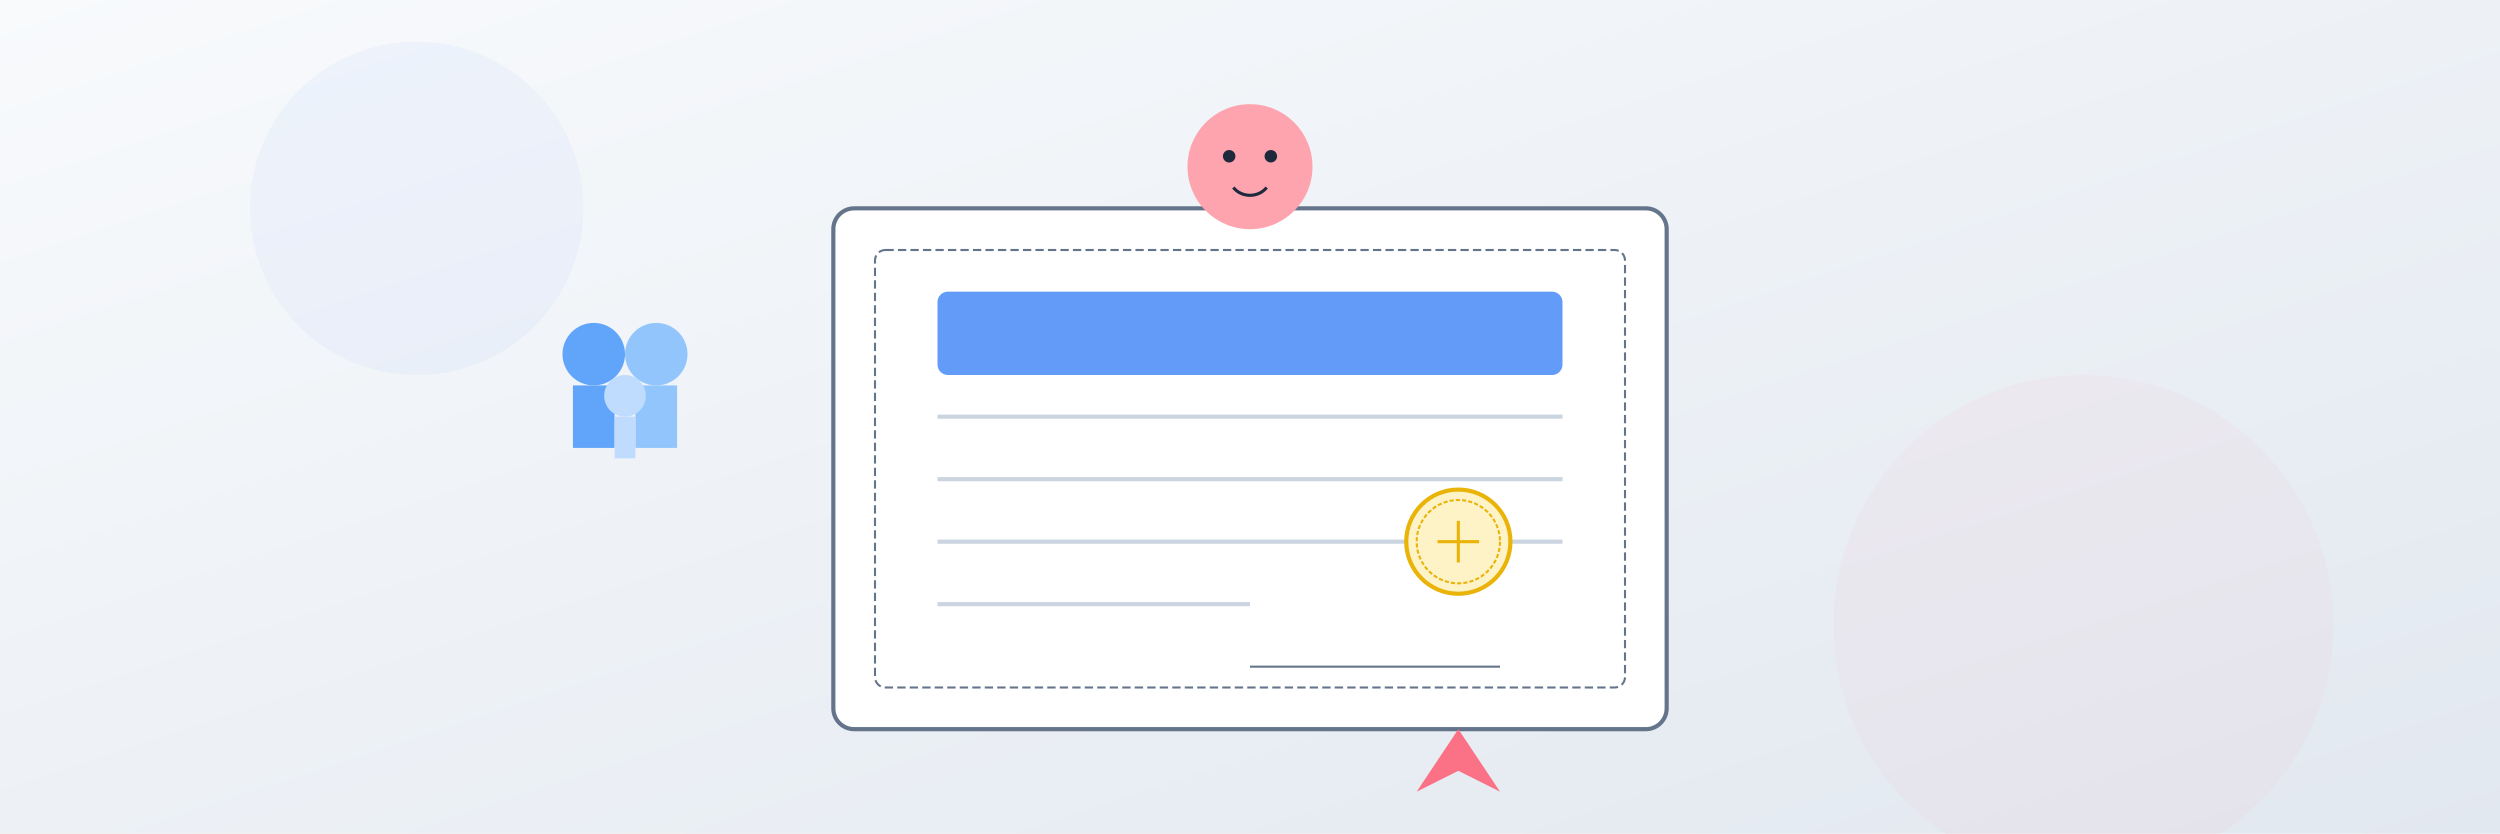
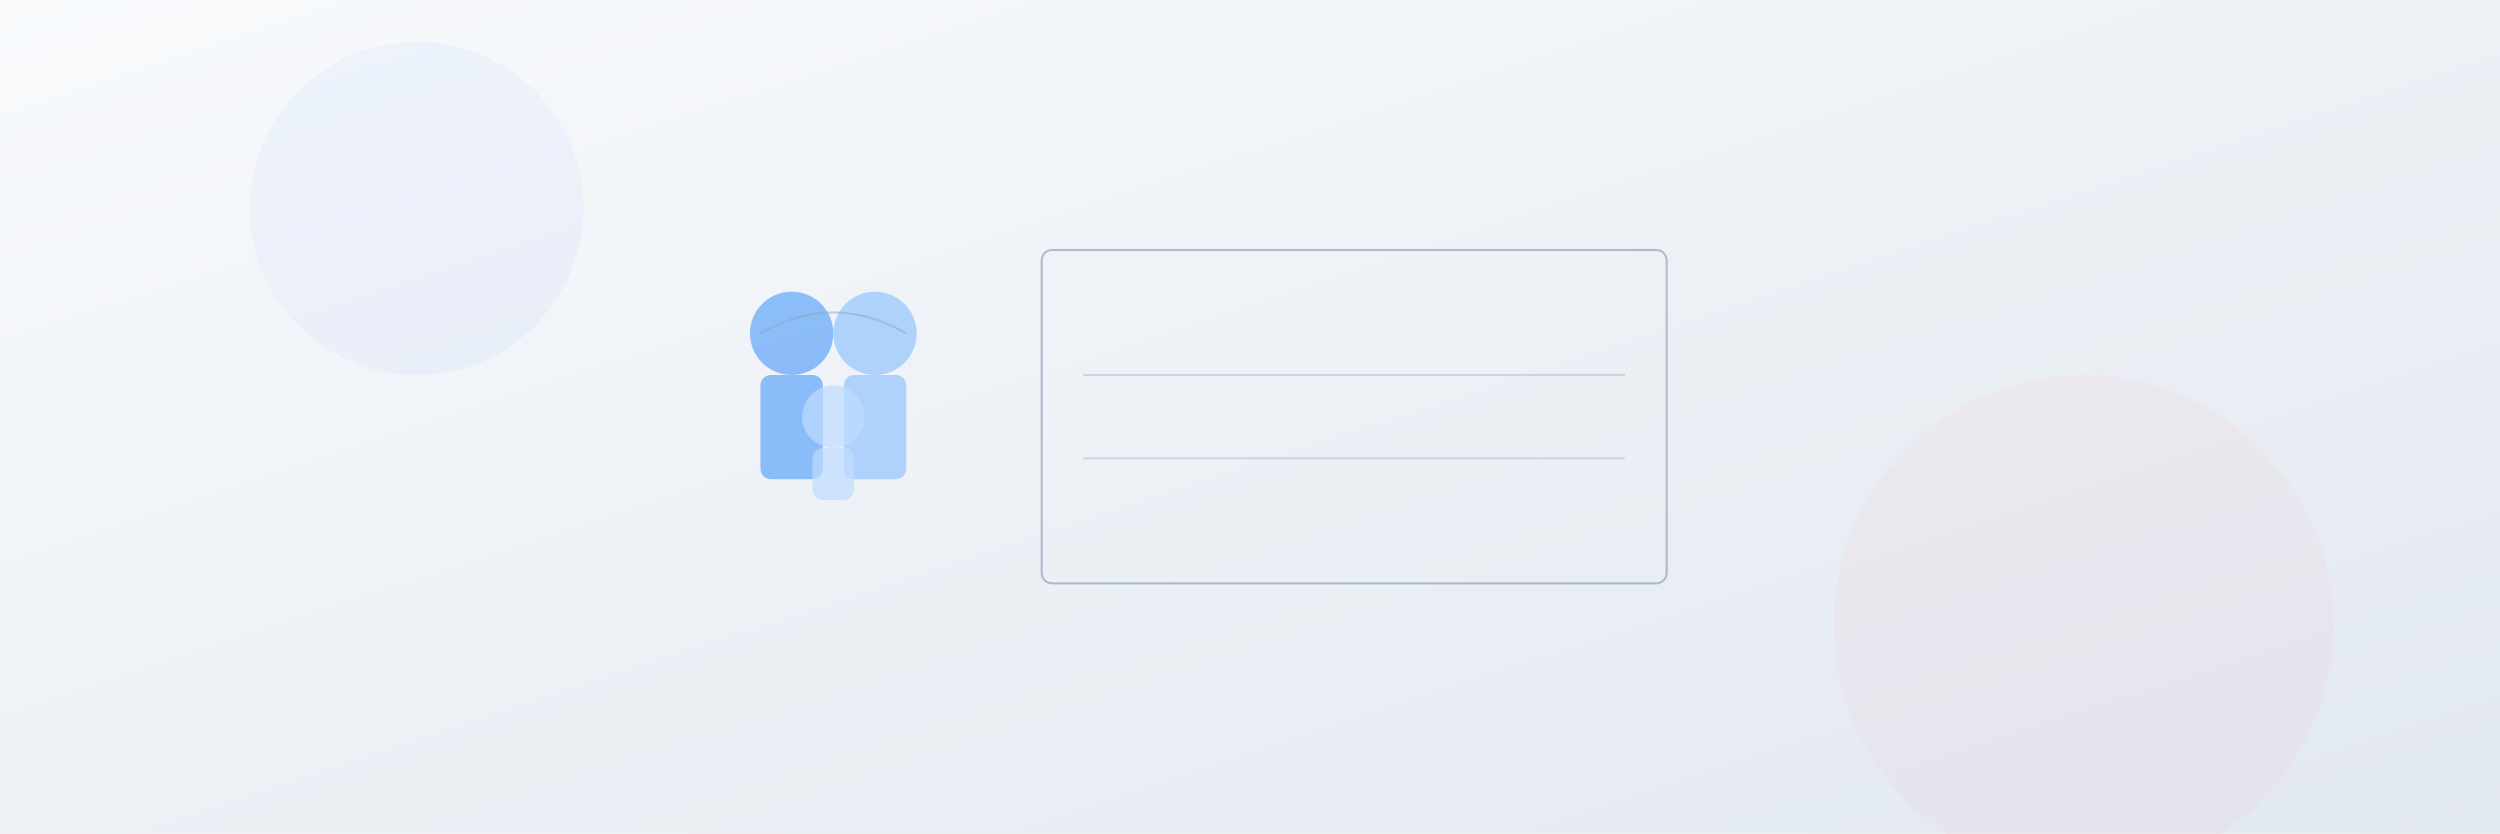
<svg xmlns="http://www.w3.org/2000/svg" width="1200" height="400" viewBox="0 0 1200 400">
  <defs>
    <linearGradient id="bg-gradient" x1="0%" y1="0%" x2="100%" y2="100%">
      <stop offset="0%" stop-color="#f8fafc" />
      <stop offset="100%" stop-color="#e2e8f0" />
    </linearGradient>
  </defs>
  <rect width="1200" height="400" fill="url(#bg-gradient)" />
-   <rect x="400" y="100" width="400" height="250" rx="10" fill="white" stroke="#64748b" stroke-width="2" />
-   <rect x="420" y="120" width="360" height="210" rx="5" fill="none" stroke="#64748b" stroke-width="1" stroke-dasharray="4,2" />
-   <rect x="450" y="140" width="300" height="40" rx="5" fill="#3b82f6" opacity="0.8" />
-   <line x1="450" y1="200" x2="750" y2="200" stroke="#cbd5e1" stroke-width="2" />
-   <line x1="450" y1="230" x2="750" y2="230" stroke="#cbd5e1" stroke-width="2" />
-   <line x1="450" y1="260" x2="750" y2="260" stroke="#cbd5e1" stroke-width="2" />
-   <line x1="450" y1="290" x2="600" y2="290" stroke="#cbd5e1" stroke-width="2" />
-   <line x1="600" y1="320" x2="720" y2="320" stroke="#64748b" stroke-width="1" />
-   <g transform="translate(600, 80)">
-     <circle cx="0" cy="0" r="30" fill="#fda4af" />
-     <circle cx="-10" cy="-5" r="3" fill="#1e293b" />
-     <circle cx="10" cy="-5" r="3" fill="#1e293b" />
-     <path d="M-8,10 C-4,15 4,15 8,10" stroke="#1e293b" stroke-width="1.5" fill="none" />
+   <rect x="500" y="120" width="300" height="160" rx="5" fill="none" stroke="#94a3b8" stroke-width="1" opacity="0.7" />
+   <line x1="520" y1="180" x2="780" y2="180" stroke="#cbd5e1" stroke-width="1" />
+   <line x1="520" y1="220" x2="780" y2="220" stroke="#cbd5e1" stroke-width="1" />
+   <g transform="translate(400, 200)">
+     <circle cx="-20" cy="-40" r="20" fill="#60a5fa" opacity="0.7" />
+     <rect x="-35" y="-20" width="30" height="50" rx="5" fill="#60a5fa" opacity="0.7" />
+     <circle cx="20" cy="-40" r="20" fill="#93c5fd" opacity="0.7" />
+     <rect x="5" y="-20" width="30" height="50" rx="5" fill="#93c5fd" opacity="0.7" />
+     <circle cx="0" cy="0" r="15" fill="#bfdbfe" opacity="0.7" />
+     <rect x="-10" y="15" width="20" height="25" rx="5" fill="#bfdbfe" opacity="0.7" />
  </g>
-   <path d="M700,350 L680,380 L700,370 L720,380 L700,350 Z" fill="#fb7185" />
-   <g transform="translate(700, 260)">
-     <circle cx="0" cy="0" r="25" fill="#fef3c7" stroke="#eab308" stroke-width="2" />
-     <circle cx="0" cy="0" r="20" fill="none" stroke="#eab308" stroke-width="1" stroke-dasharray="2,1" />
-     <path d="M-10,0 L10,0 M0,-10 L0,10" stroke="#eab308" stroke-width="1.5" />
-   </g>
-   <g transform="translate(300, 200)">
-     <circle cx="-15" cy="-30" r="15" fill="#60a5fa" />
-     <path d="M-25,-15 L-5,-15 L-5,15 L-25,15 Z" fill="#60a5fa" />
-     <circle cx="15" cy="-30" r="15" fill="#93c5fd" />
-     <path d="M5,-15 L25,-15 L25,15 L5,15 Z" fill="#93c5fd" />
-     <circle cx="0" cy="-10" r="10" fill="#bfdbfe" />
-     <path d="M-5,0 L5,0 L5,20 L-5,20 Z" fill="#bfdbfe" />
-   </g>
+   <path d="M365,160 Q400,140 435,160" stroke="#94a3b8" stroke-width="1" fill="none" opacity="0.5" />
  <circle cx="200" cy="100" r="80" fill="#3b82f6" opacity="0.05" />
  <circle cx="1000" cy="300" r="120" fill="#fb7185" opacity="0.05" />
</svg>
